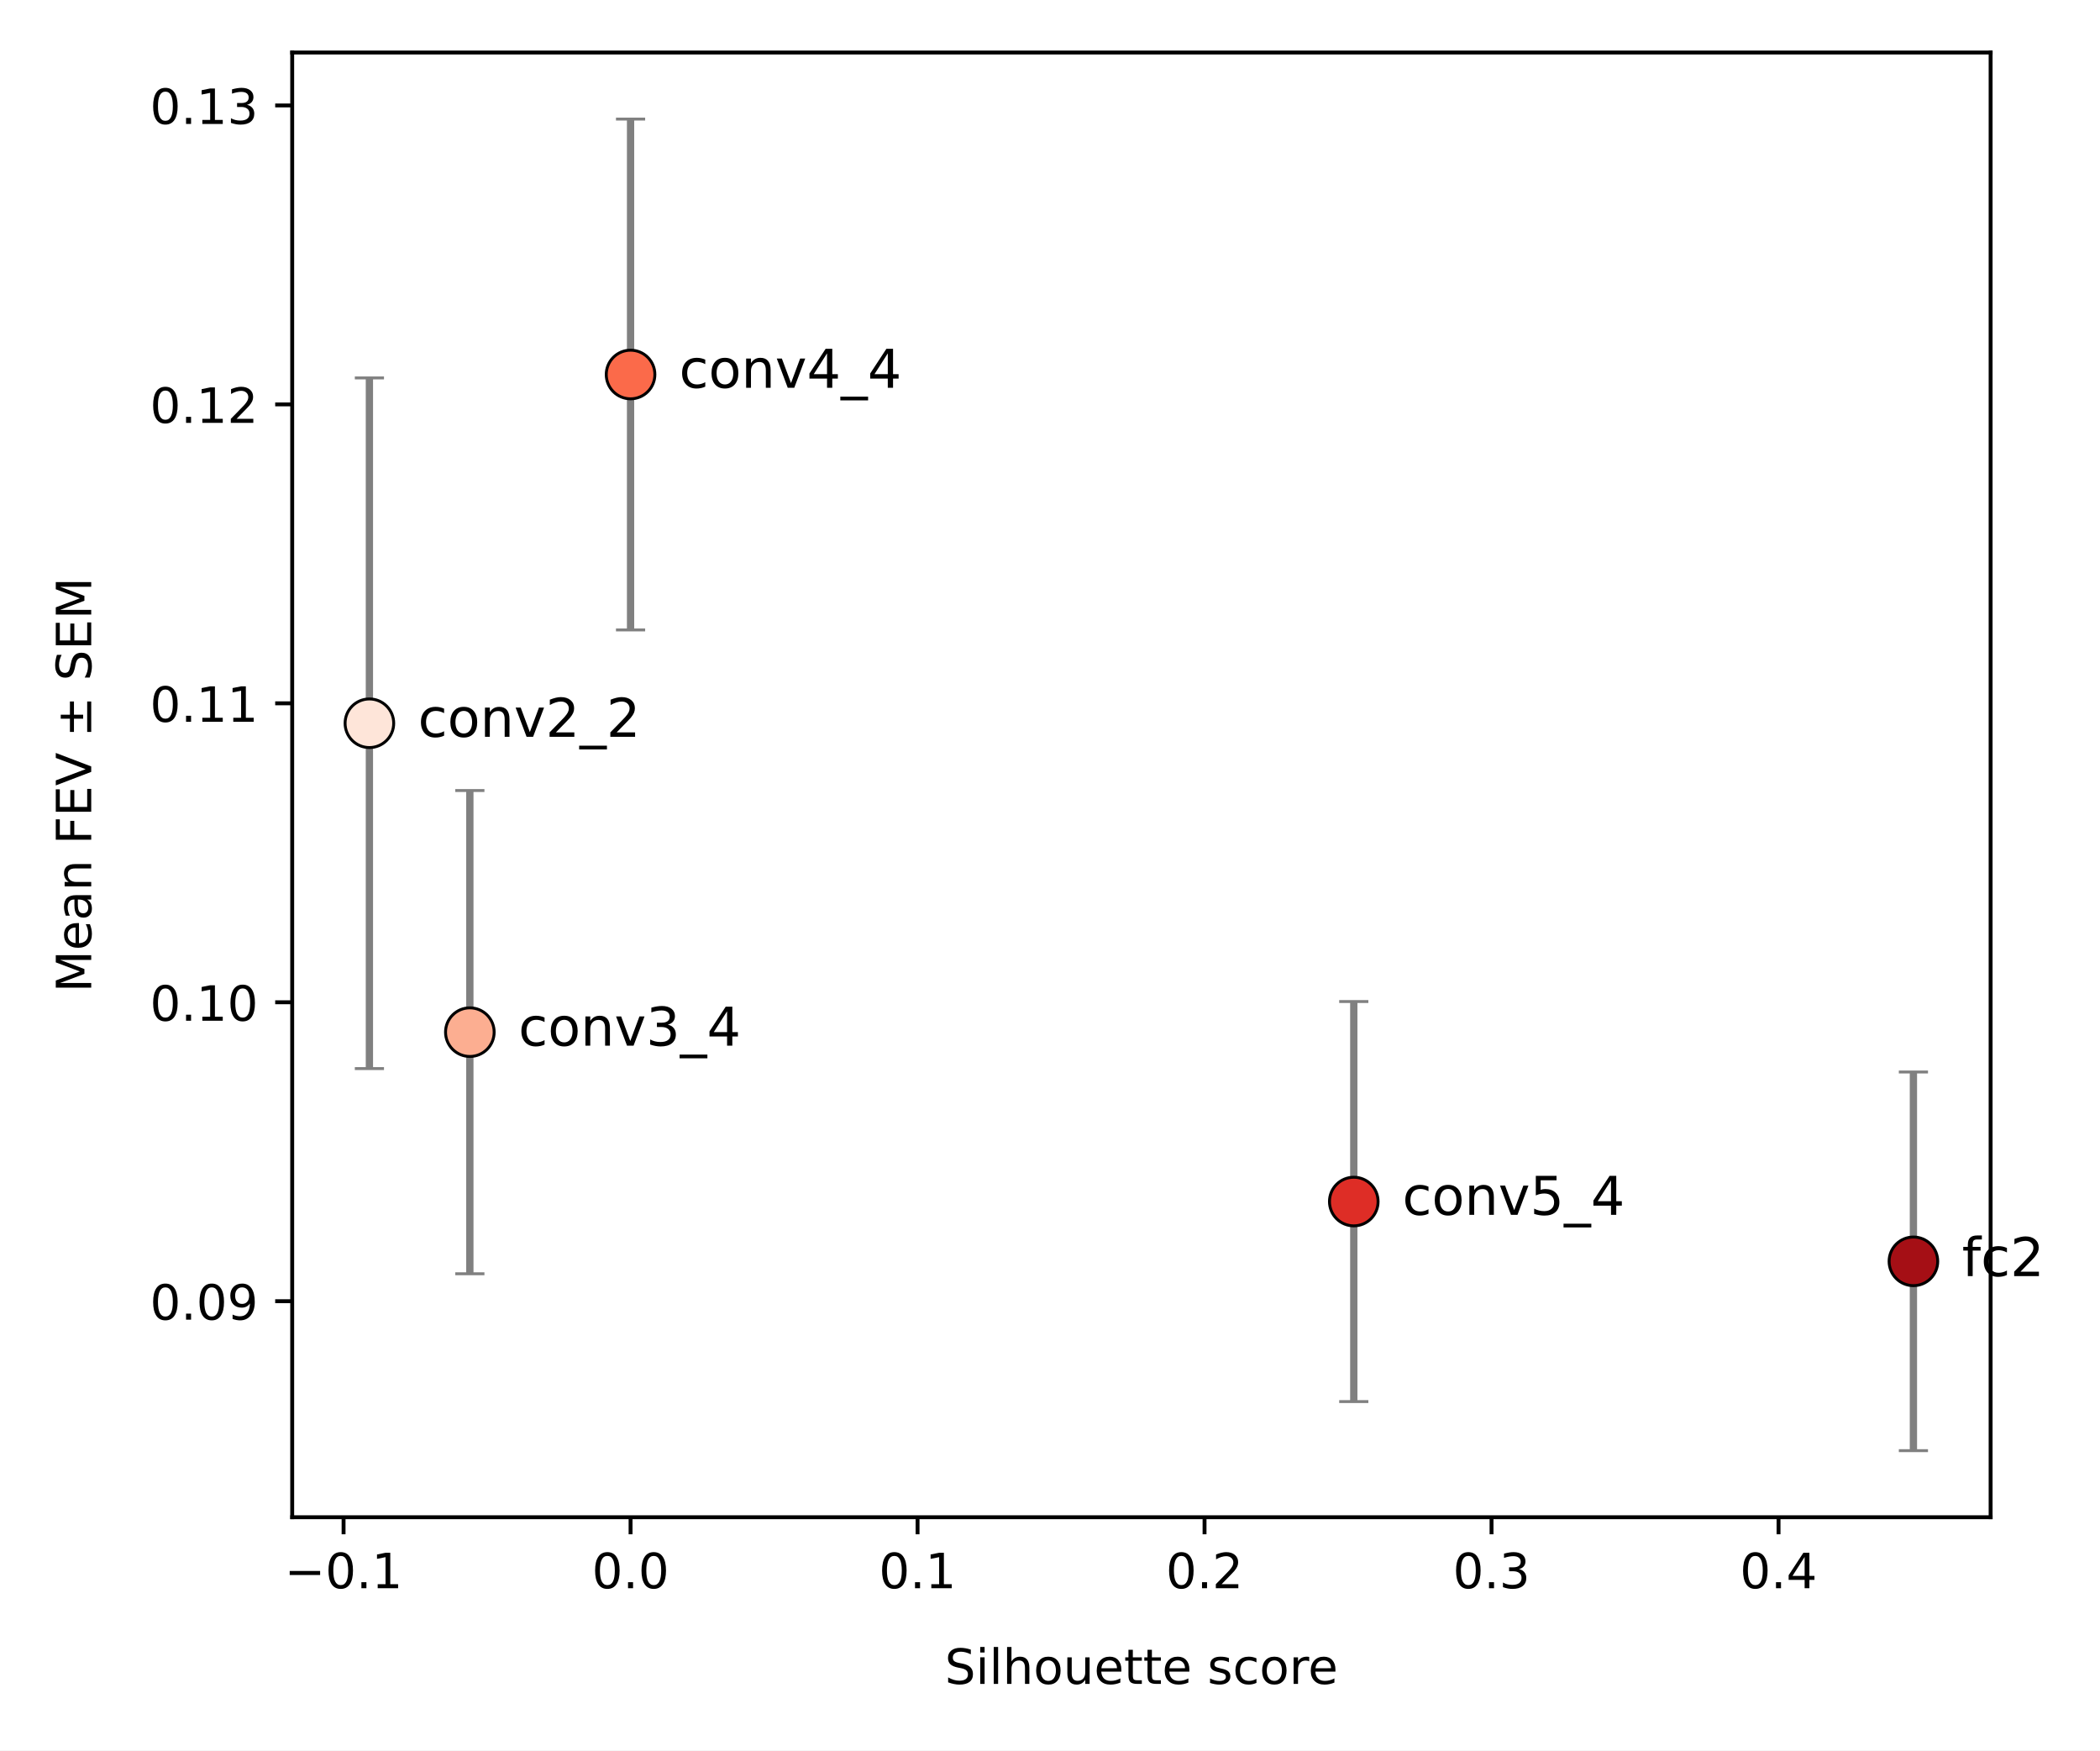
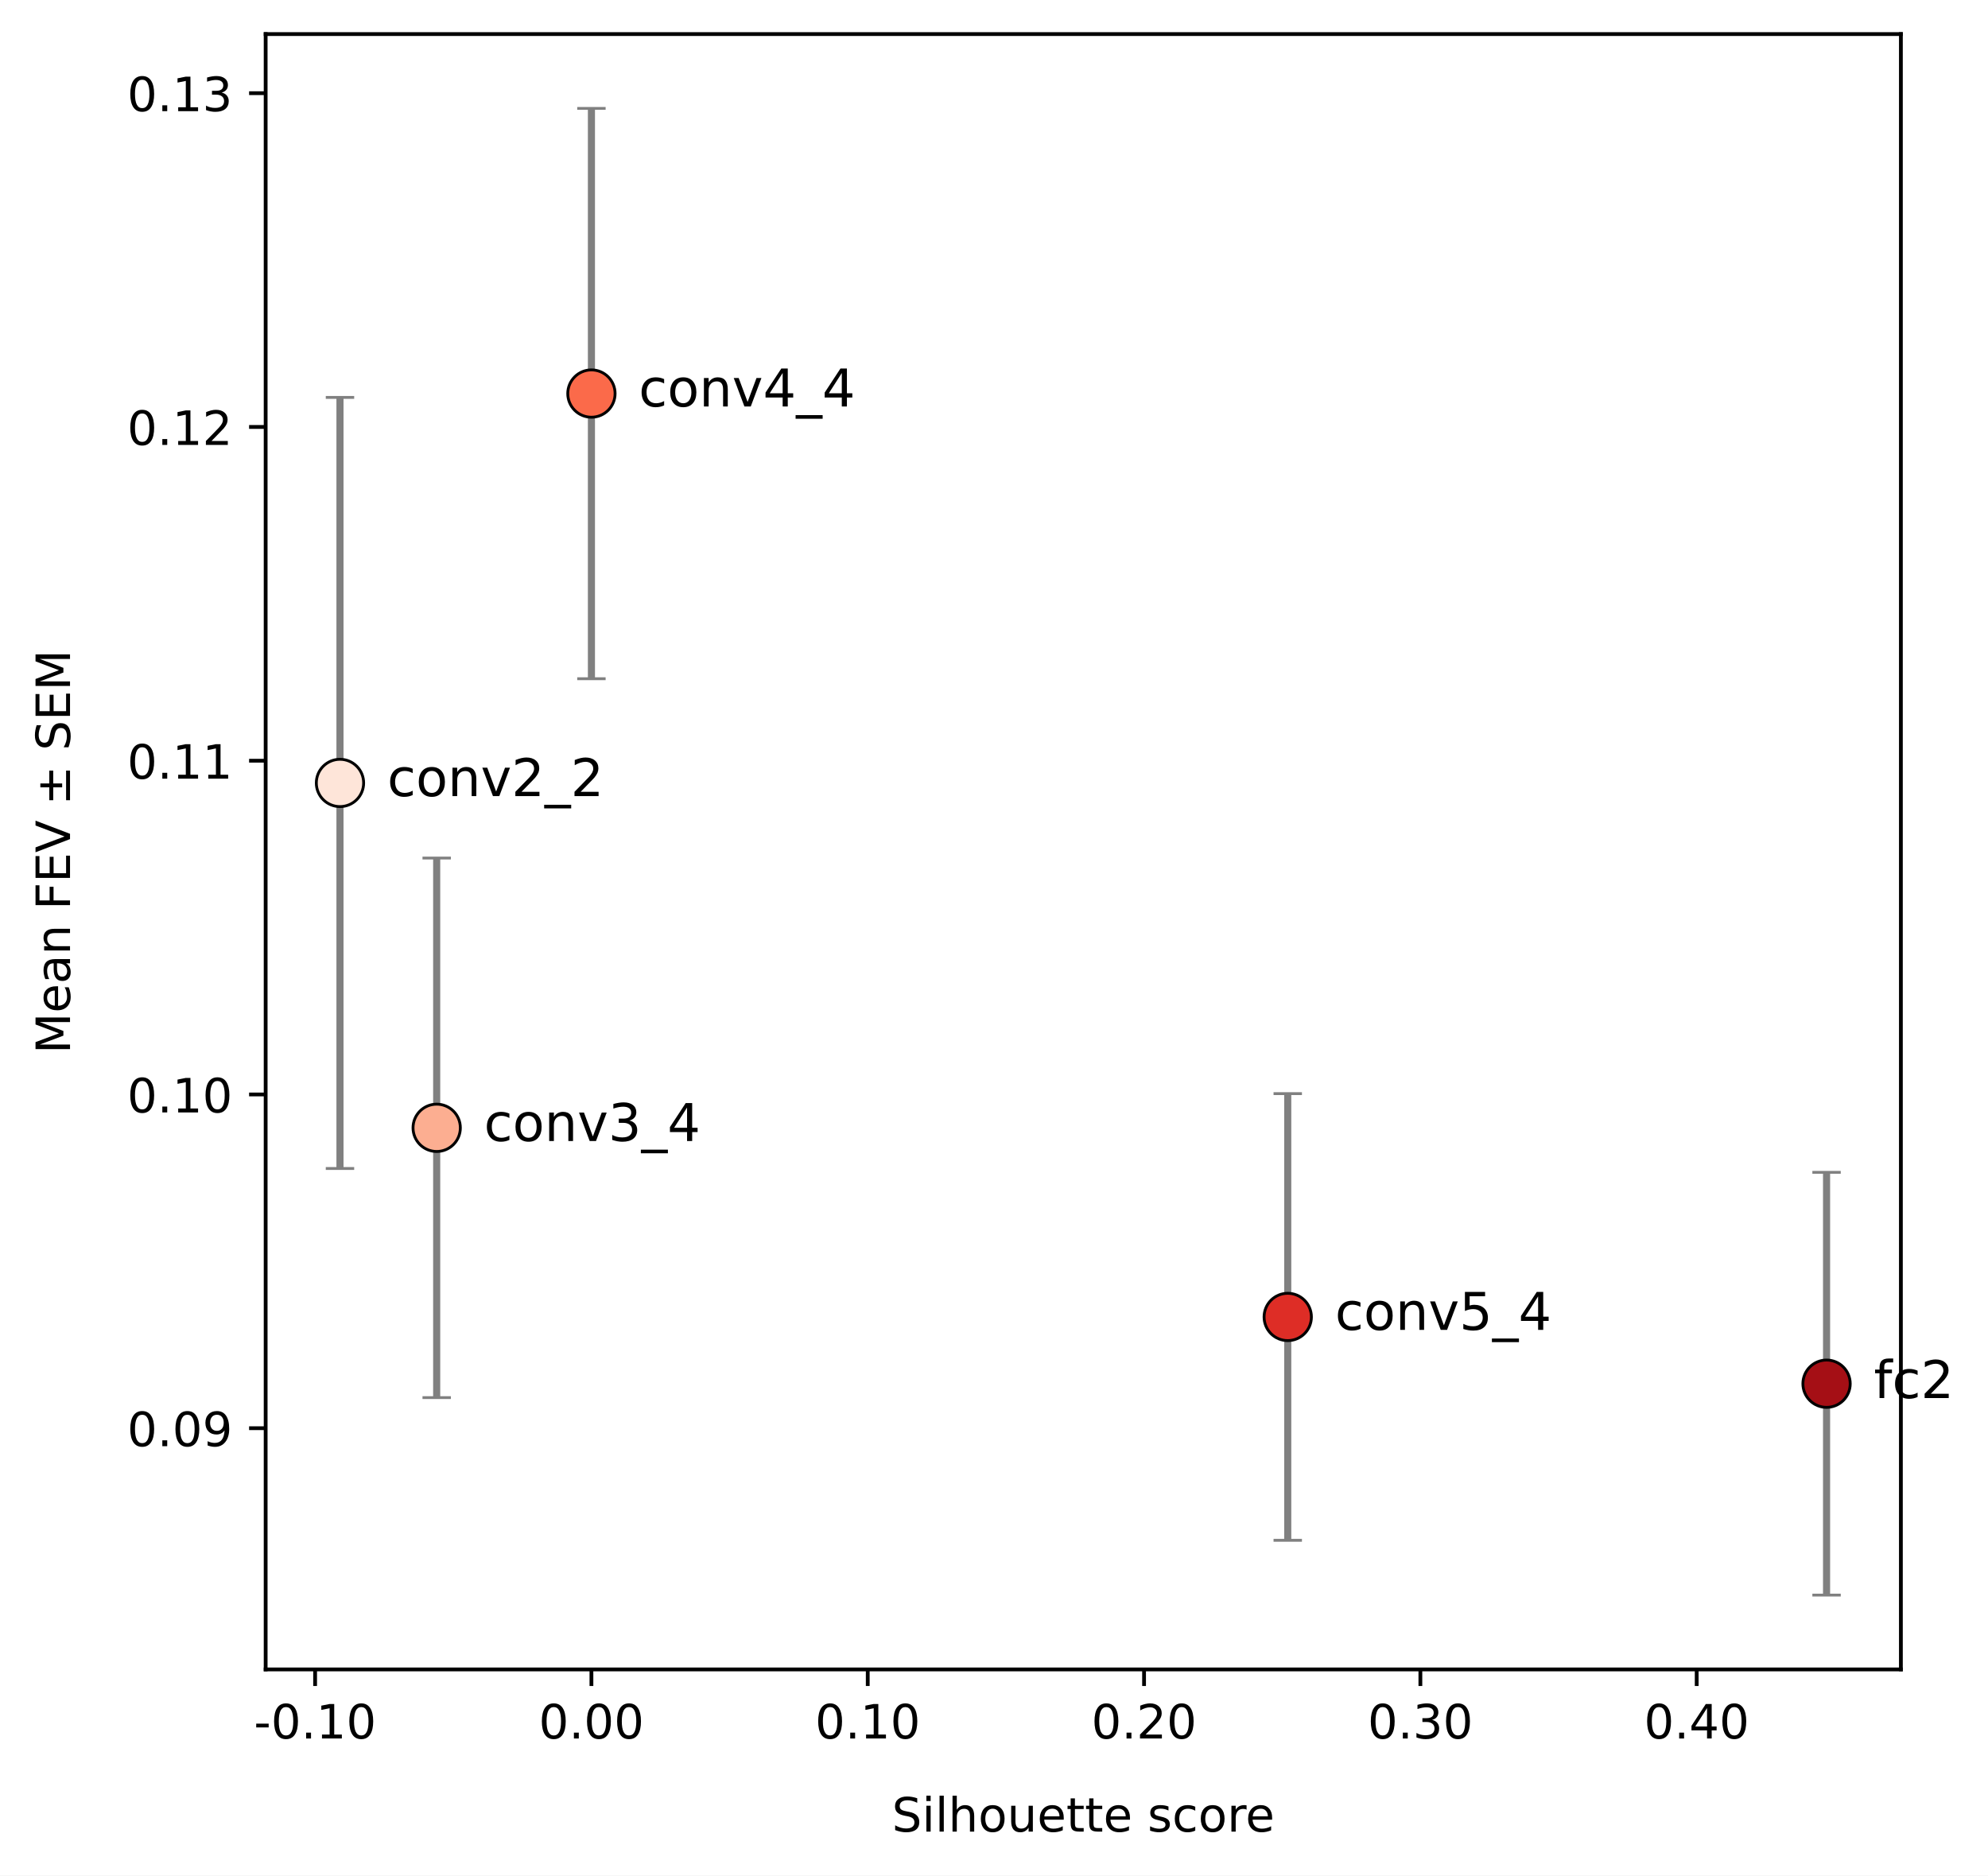
- <svg xmlns="http://www.w3.org/2000/svg" xmlns:xlink="http://www.w3.org/1999/xlink" width="432pt" height="360pt" viewBox="0 0 432 360" version="1.1">
+ <svg xmlns="http://www.w3.org/2000/svg" xmlns:xlink="http://www.w3.org/1999/xlink" width="420.154pt" height="396.356pt" viewBox="0 0 420.154 396.356" version="1.1">
  <defs>
    <style type="text/css">*{stroke-linejoin: round; stroke-linecap: butt}</style>
  </defs>
  <g id="figure_1">
    <g id="patch_1">
-       <path d="M 0 360  L 432 360  L 432 0  L 0 0  z " style="fill: #ffffff" />
+       <path d="M 0 396.356  L 420.154 396.356  L 420.154 -0  L 0 -0  z " style="fill: #ffffff" />
    </g>
    <g id="axes_1">
      <g id="patch_2">
-         <path d="M 60.11 312.04  L 409.498 312.04  L 409.498 10.8  L 60.11 10.8  z " style="fill: #ffffff" />
+         <path d="M 56.144 352.8  L 401.744 352.8  L 401.744 7.2  L 56.144 7.2  z " style="fill: #ffffff" />
      </g>
      <g id="matplotlib.axis_1">
        <g id="xtick_1">
          <g id="line2d_1">
            <defs>
-               <path id="m16c5330a44" d="M 0 0  L 0 3.5  " style="stroke: #000000; stroke-width: 0.8" />
+               <path id="m47d1fcebde" d="M 0 0  L 0 3.5  " style="stroke: #000000; stroke-width: 0.8" />
            </defs>
            <g>
-               <use xlink:href="#m16c5330a44" x="70.678" y="312.04" style="stroke: #000000; stroke-width: 0.8" />
+               <use xlink:href="#m47d1fcebde" x="66.597" y="352.8" style="stroke: #000000; stroke-width: 0.8" />
            </g>
          </g>
          <g id="text_1">
-             <g transform="translate(58.53643 326.6384) scale(0.1 -0.1)">
+             <g transform="translate(53.66029 367.3984) scale(0.1 -0.1)">
              <defs>
-                 <path id="DejaVuSans-2212" d="M 678 2272  L 4684 2272  L 4684 1741  L 678 1741  L 678 2272  z " transform="scale(0.015625)" />
+                 <path id="DejaVuSans-2d" d="M 313 2009  L 1997 2009  L 1997 1497  L 313 1497  L 313 2009  z " transform="scale(0.015625)" />
                <path id="DejaVuSans-30" d="M 2034 4250  Q 1547 4250 1301 3770  Q 1056 3291 1056 2328  Q 1056 1369 1301 889  Q 1547 409 2034 409  Q 2525 409 2770 889  Q 3016 1369 3016 2328  Q 3016 3291 2770 3770  Q 2525 4250 2034 4250  z M 2034 4750  Q 2819 4750 3233 4129  Q 3647 3509 3647 2328  Q 3647 1150 3233 529  Q 2819 -91 2034 -91  Q 1250 -91 836 529  Q 422 1150 422 2328  Q 422 3509 836 4129  Q 1250 4750 2034 4750  z " transform="scale(0.015625)" />
                <path id="DejaVuSans-2e" d="M 684 794  L 1344 794  L 1344 0  L 684 0  L 684 794  z " transform="scale(0.015625)" />
                <path id="DejaVuSans-31" d="M 794 531  L 1825 531  L 1825 4091  L 703 3866  L 703 4441  L 1819 4666  L 2450 4666  L 2450 531  L 3481 531  L 3481 0  L 794 0  L 794 531  z " transform="scale(0.015625)" />
              </defs>
-               <use xlink:href="#DejaVuSans-2212" />
-               <use xlink:href="#DejaVuSans-30" x="83.789" />
-               <use xlink:href="#DejaVuSans-2e" x="147.412" />
-               <use xlink:href="#DejaVuSans-31" x="179.199" />
+               <use xlink:href="#DejaVuSans-2d" />
+               <use xlink:href="#DejaVuSans-30" x="36.084" />
+               <use xlink:href="#DejaVuSans-2e" x="99.707" />
+               <use xlink:href="#DejaVuSans-31" x="131.494" />
+               <use xlink:href="#DejaVuSans-30" x="195.117" />
            </g>
          </g>
        </g>
        <g id="xtick_2">
          <g id="line2d_2">
            <g>
-               <use xlink:href="#m16c5330a44" x="129.716" y="312.04" style="stroke: #000000; stroke-width: 0.8" />
+               <use xlink:href="#m47d1fcebde" x="124.995" y="352.8" style="stroke: #000000; stroke-width: 0.8" />
            </g>
          </g>
          <g id="text_2">
-             <g transform="translate(121.7645 326.6384) scale(0.1 -0.1)">
+             <g transform="translate(113.8623 367.3984) scale(0.1 -0.1)">
              <use xlink:href="#DejaVuSans-30" />
              <use xlink:href="#DejaVuSans-2e" x="63.623" />
              <use xlink:href="#DejaVuSans-30" x="95.41" />
+               <use xlink:href="#DejaVuSans-30" x="159.033" />
            </g>
          </g>
        </g>
        <g id="xtick_3">
          <g id="line2d_3">
            <g>
-               <use xlink:href="#m16c5330a44" x="188.754" y="312.04" style="stroke: #000000; stroke-width: 0.8" />
+               <use xlink:href="#m47d1fcebde" x="183.393" y="352.8" style="stroke: #000000; stroke-width: 0.8" />
            </g>
          </g>
          <g id="text_3">
-             <g transform="translate(180.8027 326.6384) scale(0.1 -0.1)">
+             <g transform="translate(172.2604 367.3984) scale(0.1 -0.1)">
              <use xlink:href="#DejaVuSans-30" />
              <use xlink:href="#DejaVuSans-2e" x="63.623" />
              <use xlink:href="#DejaVuSans-31" x="95.41" />
+               <use xlink:href="#DejaVuSans-30" x="159.033" />
            </g>
          </g>
        </g>
        <g id="xtick_4">
          <g id="line2d_4">
            <g>
-               <use xlink:href="#m16c5330a44" x="247.792" y="312.04" style="stroke: #000000; stroke-width: 0.8" />
+               <use xlink:href="#m47d1fcebde" x="241.791" y="352.8" style="stroke: #000000; stroke-width: 0.8" />
            </g>
          </g>
          <g id="text_4">
-             <g transform="translate(239.8409 326.6384) scale(0.1 -0.1)">
+             <g transform="translate(230.6585 367.3984) scale(0.1 -0.1)">
              <defs>
                <path id="DejaVuSans-32" d="M 1228 531  L 3431 531  L 3431 0  L 469 0  L 469 531  Q 828 903 1448 1529  Q 2069 2156 2228 2338  Q 2531 2678 2651 2914  Q 2772 3150 2772 3378  Q 2772 3750 2511 3984  Q 2250 4219 1831 4219  Q 1534 4219 1204 4116  Q 875 4013 500 3803  L 500 4441  Q 881 4594 1212 4672  Q 1544 4750 1819 4750  Q 2544 4750 2975 4387  Q 3406 4025 3406 3419  Q 3406 3131 3298 2873  Q 3191 2616 2906 2266  Q 2828 2175 2409 1742  Q 1991 1309 1228 531  z " transform="scale(0.015625)" />
              </defs>
              <use xlink:href="#DejaVuSans-30" />
              <use xlink:href="#DejaVuSans-2e" x="63.623" />
              <use xlink:href="#DejaVuSans-32" x="95.41" />
+               <use xlink:href="#DejaVuSans-30" x="159.033" />
            </g>
          </g>
        </g>
        <g id="xtick_5">
          <g id="line2d_5">
            <g>
-               <use xlink:href="#m16c5330a44" x="306.831" y="312.04" style="stroke: #000000; stroke-width: 0.8" />
+               <use xlink:href="#m47d1fcebde" x="300.189" y="352.8" style="stroke: #000000; stroke-width: 0.8" />
            </g>
          </g>
          <g id="text_5">
-             <g transform="translate(298.8792 326.6384) scale(0.1 -0.1)">
+             <g transform="translate(289.0566 367.3984) scale(0.1 -0.1)">
              <defs>
                <path id="DejaVuSans-33" d="M 2597 2516  Q 3050 2419 3304 2112  Q 3559 1806 3559 1356  Q 3559 666 3084 287  Q 2609 -91 1734 -91  Q 1441 -91 1130 -33  Q 819 25 488 141  L 488 750  Q 750 597 1062 519  Q 1375 441 1716 441  Q 2309 441 2620 675  Q 2931 909 2931 1356  Q 2931 1769 2642 2001  Q 2353 2234 1838 2234  L 1294 2234  L 1294 2753  L 1863 2753  Q 2328 2753 2575 2939  Q 2822 3125 2822 3475  Q 2822 3834 2567 4026  Q 2313 4219 1838 4219  Q 1578 4219 1281 4162  Q 984 4106 628 3988  L 628 4550  Q 988 4650 1302 4700  Q 1616 4750 1894 4750  Q 2613 4750 3031 4423  Q 3450 4097 3450 3541  Q 3450 3153 3228 2886  Q 3006 2619 2597 2516  z " transform="scale(0.015625)" />
              </defs>
              <use xlink:href="#DejaVuSans-30" />
              <use xlink:href="#DejaVuSans-2e" x="63.623" />
              <use xlink:href="#DejaVuSans-33" x="95.41" />
+               <use xlink:href="#DejaVuSans-30" x="159.033" />
            </g>
          </g>
        </g>
        <g id="xtick_6">
          <g id="line2d_6">
            <g>
-               <use xlink:href="#m16c5330a44" x="365.869" y="312.04" style="stroke: #000000; stroke-width: 0.8" />
+               <use xlink:href="#m47d1fcebde" x="358.588" y="352.8" style="stroke: #000000; stroke-width: 0.8" />
            </g>
          </g>
          <g id="text_6">
-             <g transform="translate(357.9174 326.6384) scale(0.1 -0.1)">
+             <g transform="translate(347.4547 367.3984) scale(0.1 -0.1)">
              <defs>
                <path id="DejaVuSans-34" d="M 2419 4116  L 825 1625  L 2419 1625  L 2419 4116  z M 2253 4666  L 3047 4666  L 3047 1625  L 3713 1625  L 3713 1100  L 3047 1100  L 3047 0  L 2419 0  L 2419 1100  L 313 1100  L 313 1709  L 2253 4666  z " transform="scale(0.015625)" />
              </defs>
              <use xlink:href="#DejaVuSans-30" />
              <use xlink:href="#DejaVuSans-2e" x="63.623" />
              <use xlink:href="#DejaVuSans-34" x="95.41" />
+               <use xlink:href="#DejaVuSans-30" x="159.033" />
            </g>
          </g>
        </g>
        <g id="text_7">
-           <g transform="translate(194.3596 346.3166) scale(0.1 -0.1)">
+           <g transform="translate(188.4992 387.0766) scale(0.1 -0.1)">
            <defs>
              <path id="DejaVuSans-53" d="M 3425 4513  L 3425 3897  Q 3066 4069 2747 4153  Q 2428 4238 2131 4238  Q 1616 4238 1336 4038  Q 1056 3838 1056 3469  Q 1056 3159 1242 3001  Q 1428 2844 1947 2747  L 2328 2669  Q 3034 2534 3370 2195  Q 3706 1856 3706 1288  Q 3706 609 3251 259  Q 2797 -91 1919 -91  Q 1588 -91 1214 -16  Q 841 59 441 206  L 441 856  Q 825 641 1194 531  Q 1563 422 1919 422  Q 2459 422 2753 634  Q 3047 847 3047 1241  Q 3047 1584 2836 1778  Q 2625 1972 2144 2069  L 1759 2144  Q 1053 2284 737 2584  Q 422 2884 422 3419  Q 422 4038 858 4394  Q 1294 4750 2059 4750  Q 2388 4750 2728 4690  Q 3069 4631 3425 4513  z " transform="scale(0.015625)" />
              <path id="DejaVuSans-69" d="M 603 3500  L 1178 3500  L 1178 0  L 603 0  L 603 3500  z M 603 4863  L 1178 4863  L 1178 4134  L 603 4134  L 603 4863  z " transform="scale(0.015625)" />
              <path id="DejaVuSans-6c" d="M 603 4863  L 1178 4863  L 1178 0  L 603 0  L 603 4863  z " transform="scale(0.015625)" />
              <path id="DejaVuSans-68" d="M 3513 2113  L 3513 0  L 2938 0  L 2938 2094  Q 2938 2591 2744 2837  Q 2550 3084 2163 3084  Q 1697 3084 1428 2787  Q 1159 2491 1159 1978  L 1159 0  L 581 0  L 581 4863  L 1159 4863  L 1159 2956  Q 1366 3272 1645 3428  Q 1925 3584 2291 3584  Q 2894 3584 3203 3211  Q 3513 2838 3513 2113  z " transform="scale(0.015625)" />
              <path id="DejaVuSans-6f" d="M 1959 3097  Q 1497 3097 1228 2736  Q 959 2375 959 1747  Q 959 1119 1226 758  Q 1494 397 1959 397  Q 2419 397 2687 759  Q 2956 1122 2956 1747  Q 2956 2369 2687 2733  Q 2419 3097 1959 3097  z M 1959 3584  Q 2709 3584 3137 3096  Q 3566 2609 3566 1747  Q 3566 888 3137 398  Q 2709 -91 1959 -91  Q 1206 -91 779 398  Q 353 888 353 1747  Q 353 2609 779 3096  Q 1206 3584 1959 3584  z " transform="scale(0.015625)" />
              <path id="DejaVuSans-75" d="M 544 1381  L 544 3500  L 1119 3500  L 1119 1403  Q 1119 906 1312 657  Q 1506 409 1894 409  Q 2359 409 2629 706  Q 2900 1003 2900 1516  L 2900 3500  L 3475 3500  L 3475 0  L 2900 0  L 2900 538  Q 2691 219 2414 64  Q 2138 -91 1772 -91  Q 1169 -91 856 284  Q 544 659 544 1381  z M 1991 3584  L 1991 3584  z " transform="scale(0.015625)" />
              <path id="DejaVuSans-65" d="M 3597 1894  L 3597 1613  L 953 1613  Q 991 1019 1311 708  Q 1631 397 2203 397  Q 2534 397 2845 478  Q 3156 559 3463 722  L 3463 178  Q 3153 47 2828 -22  Q 2503 -91 2169 -91  Q 1331 -91 842 396  Q 353 884 353 1716  Q 353 2575 817 3079  Q 1281 3584 2069 3584  Q 2775 3584 3186 3129  Q 3597 2675 3597 1894  z M 3022 2063  Q 3016 2534 2758 2815  Q 2500 3097 2075 3097  Q 1594 3097 1305 2825  Q 1016 2553 972 2059  L 3022 2063  z " transform="scale(0.015625)" />
              <path id="DejaVuSans-74" d="M 1172 4494  L 1172 3500  L 2356 3500  L 2356 3053  L 1172 3053  L 1172 1153  Q 1172 725 1289 603  Q 1406 481 1766 481  L 2356 481  L 2356 0  L 1766 0  Q 1100 0 847 248  Q 594 497 594 1153  L 594 3053  L 172 3053  L 172 3500  L 594 3500  L 594 4494  L 1172 4494  z " transform="scale(0.015625)" />
              <path id="DejaVuSans-20" transform="scale(0.015625)" />
              <path id="DejaVuSans-73" d="M 2834 3397  L 2834 2853  Q 2591 2978 2328 3040  Q 2066 3103 1784 3103  Q 1356 3103 1142 2972  Q 928 2841 928 2578  Q 928 2378 1081 2264  Q 1234 2150 1697 2047  L 1894 2003  Q 2506 1872 2764 1633  Q 3022 1394 3022 966  Q 3022 478 2636 193  Q 2250 -91 1575 -91  Q 1294 -91 989 -36  Q 684 19 347 128  L 347 722  Q 666 556 975 473  Q 1284 391 1588 391  Q 1994 391 2212 530  Q 2431 669 2431 922  Q 2431 1156 2273 1281  Q 2116 1406 1581 1522  L 1381 1569  Q 847 1681 609 1914  Q 372 2147 372 2553  Q 372 3047 722 3315  Q 1072 3584 1716 3584  Q 2034 3584 2315 3537  Q 2597 3491 2834 3397  z " transform="scale(0.015625)" />
              <path id="DejaVuSans-63" d="M 3122 3366  L 3122 2828  Q 2878 2963 2633 3030  Q 2388 3097 2138 3097  Q 1578 3097 1268 2742  Q 959 2388 959 1747  Q 959 1106 1268 751  Q 1578 397 2138 397  Q 2388 397 2633 464  Q 2878 531 3122 666  L 3122 134  Q 2881 22 2623 -34  Q 2366 -91 2075 -91  Q 1284 -91 818 406  Q 353 903 353 1747  Q 353 2603 823 3093  Q 1294 3584 2113 3584  Q 2378 3584 2631 3529  Q 2884 3475 3122 3366  z " transform="scale(0.015625)" />
              <path id="DejaVuSans-72" d="M 2631 2963  Q 2534 3019 2420 3045  Q 2306 3072 2169 3072  Q 1681 3072 1420 2755  Q 1159 2438 1159 1844  L 1159 0  L 581 0  L 581 3500  L 1159 3500  L 1159 2956  Q 1341 3275 1631 3429  Q 1922 3584 2338 3584  Q 2397 3584 2469 3576  Q 2541 3569 2628 3553  L 2631 2963  z " transform="scale(0.015625)" />
            </defs>
            <use xlink:href="#DejaVuSans-53" />
            <use xlink:href="#DejaVuSans-69" x="63.477" />
            <use xlink:href="#DejaVuSans-6c" x="91.26" />
            <use xlink:href="#DejaVuSans-68" x="119.043" />
            <use xlink:href="#DejaVuSans-6f" x="182.422" />
            <use xlink:href="#DejaVuSans-75" x="243.604" />
            <use xlink:href="#DejaVuSans-65" x="306.982" />
            <use xlink:href="#DejaVuSans-74" x="368.506" />
            <use xlink:href="#DejaVuSans-74" x="407.715" />
            <use xlink:href="#DejaVuSans-65" x="446.924" />
            <use xlink:href="#DejaVuSans-20" x="508.447" />
            <use xlink:href="#DejaVuSans-73" x="540.234" />
            <use xlink:href="#DejaVuSans-63" x="592.334" />
            <use xlink:href="#DejaVuSans-6f" x="647.314" />
            <use xlink:href="#DejaVuSans-72" x="708.496" />
            <use xlink:href="#DejaVuSans-65" x="747.359" />
          </g>
        </g>
      </g>
      <g id="matplotlib.axis_2">
        <g id="ytick_1">
          <g id="line2d_7">
            <defs>
-               <path id="m3b0e72dc55" d="M 0 0  L -3.5 0  " style="stroke: #000000; stroke-width: 0.8" />
+               <path id="mc00ffd8c8d" d="M 0 0  L -3.5 0  " style="stroke: #000000; stroke-width: 0.8" />
            </defs>
            <g>
-               <use xlink:href="#m3b0e72dc55" x="60.11" y="267.607" style="stroke: #000000; stroke-width: 0.8" />
+               <use xlink:href="#mc00ffd8c8d" x="56.144" y="301.824" style="stroke: #000000; stroke-width: 0.8" />
            </g>
          </g>
          <g id="text_8">
-             <g transform="translate(30.84437 271.4067) scale(0.1 -0.1)">
+             <g transform="translate(26.87813 305.6237) scale(0.1 -0.1)">
              <defs>
                <path id="DejaVuSans-39" d="M 703 97  L 703 672  Q 941 559 1184 500  Q 1428 441 1663 441  Q 2288 441 2617 861  Q 2947 1281 2994 2138  Q 2813 1869 2534 1725  Q 2256 1581 1919 1581  Q 1219 1581 811 2004  Q 403 2428 403 3163  Q 403 3881 828 4315  Q 1253 4750 1959 4750  Q 2769 4750 3195 4129  Q 3622 3509 3622 2328  Q 3622 1225 3098 567  Q 2575 -91 1691 -91  Q 1453 -91 1209 -44  Q 966 3 703 97  z M 1959 2075  Q 2384 2075 2632 2365  Q 2881 2656 2881 3163  Q 2881 3666 2632 3958  Q 2384 4250 1959 4250  Q 1534 4250 1286 3958  Q 1038 3666 1038 3163  Q 1038 2656 1286 2365  Q 1534 2075 1959 2075  z " transform="scale(0.015625)" />
              </defs>
              <use xlink:href="#DejaVuSans-30" />
              <use xlink:href="#DejaVuSans-2e" x="63.623" />
              <use xlink:href="#DejaVuSans-30" x="95.41" />
              <use xlink:href="#DejaVuSans-39" x="159.033" />
            </g>
          </g>
        </g>
        <g id="ytick_2">
          <g id="line2d_8">
            <g>
-               <use xlink:href="#m3b0e72dc55" x="60.11" y="206.128" style="stroke: #000000; stroke-width: 0.8" />
+               <use xlink:href="#mc00ffd8c8d" x="56.144" y="231.292" style="stroke: #000000; stroke-width: 0.8" />
            </g>
          </g>
          <g id="text_9">
-             <g transform="translate(30.84437 209.9272) scale(0.1 -0.1)">
+             <g transform="translate(26.87813 235.0908) scale(0.1 -0.1)">
              <use xlink:href="#DejaVuSans-30" />
              <use xlink:href="#DejaVuSans-2e" x="63.623" />
              <use xlink:href="#DejaVuSans-31" x="95.41" />
              <use xlink:href="#DejaVuSans-30" x="159.033" />
            </g>
          </g>
        </g>
        <g id="ytick_3">
          <g id="line2d_9">
            <g>
-               <use xlink:href="#m3b0e72dc55" x="60.11" y="144.648" style="stroke: #000000; stroke-width: 0.8" />
+               <use xlink:href="#mc00ffd8c8d" x="56.144" y="160.759" style="stroke: #000000; stroke-width: 0.8" />
            </g>
          </g>
          <g id="text_10">
-             <g transform="translate(30.84437 148.4476) scale(0.1 -0.1)">
+             <g transform="translate(26.87813 164.5579) scale(0.1 -0.1)">
              <use xlink:href="#DejaVuSans-30" />
              <use xlink:href="#DejaVuSans-2e" x="63.623" />
              <use xlink:href="#DejaVuSans-31" x="95.41" />
              <use xlink:href="#DejaVuSans-31" x="159.033" />
            </g>
          </g>
        </g>
        <g id="ytick_4">
          <g id="line2d_10">
            <g>
-               <use xlink:href="#m3b0e72dc55" x="60.11" y="83.169" style="stroke: #000000; stroke-width: 0.8" />
+               <use xlink:href="#mc00ffd8c8d" x="56.144" y="90.226" style="stroke: #000000; stroke-width: 0.8" />
            </g>
          </g>
          <g id="text_11">
-             <g transform="translate(30.84437 86.96806) scale(0.1 -0.1)">
+             <g transform="translate(26.87813 94.02495) scale(0.1 -0.1)">
              <use xlink:href="#DejaVuSans-30" />
              <use xlink:href="#DejaVuSans-2e" x="63.623" />
              <use xlink:href="#DejaVuSans-31" x="95.41" />
              <use xlink:href="#DejaVuSans-32" x="159.033" />
            </g>
          </g>
        </g>
        <g id="ytick_5">
          <g id="line2d_11">
            <g>
-               <use xlink:href="#m3b0e72dc55" x="60.11" y="21.689" style="stroke: #000000; stroke-width: 0.8" />
+               <use xlink:href="#mc00ffd8c8d" x="56.144" y="19.693" style="stroke: #000000; stroke-width: 0.8" />
            </g>
          </g>
          <g id="text_12">
-             <g transform="translate(30.84437 25.4885) scale(0.1 -0.1)">
+             <g transform="translate(26.87813 23.49204) scale(0.1 -0.1)">
              <use xlink:href="#DejaVuSans-30" />
              <use xlink:href="#DejaVuSans-2e" x="63.623" />
              <use xlink:href="#DejaVuSans-31" x="95.41" />
              <use xlink:href="#DejaVuSans-33" x="159.033" />
            </g>
          </g>
        </g>
        <g id="text_13">
-           <g transform="translate(18.76469 204.1036) rotate(-90) scale(0.1 -0.1)">
+           <g transform="translate(14.79844 222.6836) rotate(-90) scale(0.1 -0.1)">
            <defs>
              <path id="DejaVuSans-4d" d="M 628 4666  L 1569 4666  L 2759 1491  L 3956 4666  L 4897 4666  L 4897 0  L 4281 0  L 4281 4097  L 3078 897  L 2444 897  L 1241 4097  L 1241 0  L 628 0  L 628 4666  z " transform="scale(0.015625)" />
              <path id="DejaVuSans-61" d="M 2194 1759  Q 1497 1759 1228 1600  Q 959 1441 959 1056  Q 959 750 1161 570  Q 1363 391 1709 391  Q 2188 391 2477 730  Q 2766 1069 2766 1631  L 2766 1759  L 2194 1759  z M 3341 1997  L 3341 0  L 2766 0  L 2766 531  Q 2569 213 2275 61  Q 1981 -91 1556 -91  Q 1019 -91 701 211  Q 384 513 384 1019  Q 384 1609 779 1909  Q 1175 2209 1959 2209  L 2766 2209  L 2766 2266  Q 2766 2663 2505 2880  Q 2244 3097 1772 3097  Q 1472 3097 1187 3025  Q 903 2953 641 2809  L 641 3341  Q 956 3463 1253 3523  Q 1550 3584 1831 3584  Q 2591 3584 2966 3190  Q 3341 2797 3341 1997  z " transform="scale(0.015625)" />
              <path id="DejaVuSans-6e" d="M 3513 2113  L 3513 0  L 2938 0  L 2938 2094  Q 2938 2591 2744 2837  Q 2550 3084 2163 3084  Q 1697 3084 1428 2787  Q 1159 2491 1159 1978  L 1159 0  L 581 0  L 581 3500  L 1159 3500  L 1159 2956  Q 1366 3272 1645 3428  Q 1925 3584 2291 3584  Q 2894 3584 3203 3211  Q 3513 2838 3513 2113  z " transform="scale(0.015625)" />
              <path id="DejaVuSans-46" d="M 628 4666  L 3309 4666  L 3309 4134  L 1259 4134  L 1259 2759  L 3109 2759  L 3109 2228  L 1259 2228  L 1259 0  L 628 0  L 628 4666  z " transform="scale(0.015625)" />
              <path id="DejaVuSans-45" d="M 628 4666  L 3578 4666  L 3578 4134  L 1259 4134  L 1259 2753  L 3481 2753  L 3481 2222  L 1259 2222  L 1259 531  L 3634 531  L 3634 0  L 628 0  L 628 4666  z " transform="scale(0.015625)" />
              <path id="DejaVuSans-56" d="M 1831 0  L 50 4666  L 709 4666  L 2188 738  L 3669 4666  L 4325 4666  L 2547 0  L 1831 0  z " transform="scale(0.015625)" />
              <path id="DejaVuSans-b1" d="M 2944 4013  L 2944 2803  L 4684 2803  L 4684 2272  L 2944 2272  L 2944 1063  L 2419 1063  L 2419 2272  L 678 2272  L 678 2803  L 2419 2803  L 2419 4013  L 2944 4013  z M 678 531  L 4684 531  L 4684 0  L 678 0  L 678 531  z " transform="scale(0.015625)" />
            </defs>
            <use xlink:href="#DejaVuSans-4d" />
            <use xlink:href="#DejaVuSans-65" x="86.279" />
            <use xlink:href="#DejaVuSans-61" x="147.803" />
            <use xlink:href="#DejaVuSans-6e" x="209.082" />
            <use xlink:href="#DejaVuSans-20" x="272.461" />
            <use xlink:href="#DejaVuSans-46" x="304.248" />
            <use xlink:href="#DejaVuSans-45" x="361.768" />
            <use xlink:href="#DejaVuSans-56" x="424.951" />
            <use xlink:href="#DejaVuSans-20" x="493.359" />
            <use xlink:href="#DejaVuSans-b1" x="525.146" />
            <use xlink:href="#DejaVuSans-20" x="608.936" />
            <use xlink:href="#DejaVuSans-53" x="640.723" />
            <use xlink:href="#DejaVuSans-45" x="704.199" />
            <use xlink:href="#DejaVuSans-4d" x="767.383" />
          </g>
        </g>
      </g>
      <g id="LineCollection_1">
-         <path d="M 75.991 219.767  L 75.991 77.727  " clip-path="url(#p9e14d78535)" style="fill: none; stroke: #808080; stroke-width: 1.5" />
+         <path d="M 71.853 246.939  L 71.853 83.983  " clip-path="url(#pb2025c40d3)" style="fill: none; stroke: #808080; stroke-width: 1.5" />
      </g>
      <g id="line2d_12">
        <defs>
-           <path id="mcb1550c048" d="M 3 0  L -3 -0  " style="stroke: #808080; stroke-width: 0.6" />
-         </defs>
-         <g clip-path="url(#p9e14d78535)">
-           <use xlink:href="#mcb1550c048" x="75.991" y="219.767" style="fill: #808080; stroke: #808080; stroke-width: 0.6" />
+           <path id="mbeda7049ef" d="M 3 0  L -3 -0  " style="stroke: #808080; stroke-width: 0.6" />
+         </defs>
+         <g clip-path="url(#pb2025c40d3)">
+           <use xlink:href="#mbeda7049ef" x="71.853" y="246.939" style="fill: #808080; stroke: #808080; stroke-width: 0.6" />
        </g>
      </g>
      <g id="line2d_13">
-         <g clip-path="url(#p9e14d78535)">
-           <use xlink:href="#mcb1550c048" x="75.991" y="77.727" style="fill: #808080; stroke: #808080; stroke-width: 0.6" />
+         <g clip-path="url(#pb2025c40d3)">
+           <use xlink:href="#mbeda7049ef" x="71.853" y="83.983" style="fill: #808080; stroke: #808080; stroke-width: 0.6" />
        </g>
      </g>
      <g id="LineCollection_2">
-         <path d="M 96.655 261.969  L 96.655 162.583  " clip-path="url(#p9e14d78535)" style="fill: none; stroke: #808080; stroke-width: 1.5" />
+         <path d="M 92.292 295.356  L 92.292 181.334  " clip-path="url(#pb2025c40d3)" style="fill: none; stroke: #808080; stroke-width: 1.5" />
      </g>
      <g id="line2d_14">
-         <g clip-path="url(#p9e14d78535)">
-           <use xlink:href="#mcb1550c048" x="96.655" y="261.969" style="fill: #808080; stroke: #808080; stroke-width: 0.6" />
+         <g clip-path="url(#pb2025c40d3)">
+           <use xlink:href="#mbeda7049ef" x="92.292" y="295.356" style="fill: #808080; stroke: #808080; stroke-width: 0.6" />
        </g>
      </g>
      <g id="line2d_15">
-         <g clip-path="url(#p9e14d78535)">
-           <use xlink:href="#mcb1550c048" x="96.655" y="162.583" style="fill: #808080; stroke: #808080; stroke-width: 0.6" />
+         <g clip-path="url(#pb2025c40d3)">
+           <use xlink:href="#mbeda7049ef" x="92.292" y="181.334" style="fill: #808080; stroke: #808080; stroke-width: 0.6" />
        </g>
      </g>
      <g id="LineCollection_3">
-         <path d="M 129.716 129.549  L 129.716 24.493  " clip-path="url(#p9e14d78535)" style="fill: none; stroke: #808080; stroke-width: 1.5" />
+         <path d="M 124.995 143.436  L 124.995 22.909  " clip-path="url(#pb2025c40d3)" style="fill: none; stroke: #808080; stroke-width: 1.5" />
      </g>
      <g id="line2d_16">
-         <g clip-path="url(#p9e14d78535)">
-           <use xlink:href="#mcb1550c048" x="129.716" y="129.549" style="fill: #808080; stroke: #808080; stroke-width: 0.6" />
+         <g clip-path="url(#pb2025c40d3)">
+           <use xlink:href="#mbeda7049ef" x="124.995" y="143.436" style="fill: #808080; stroke: #808080; stroke-width: 0.6" />
        </g>
      </g>
      <g id="line2d_17">
-         <g clip-path="url(#p9e14d78535)">
-           <use xlink:href="#mcb1550c048" x="129.716" y="24.493" style="fill: #808080; stroke: #808080; stroke-width: 0.6" />
+         <g clip-path="url(#pb2025c40d3)">
+           <use xlink:href="#mbeda7049ef" x="124.995" y="22.909" style="fill: #808080; stroke: #808080; stroke-width: 0.6" />
        </g>
      </g>
      <g id="LineCollection_4">
-         <path d="M 278.492 288.254  L 278.492 205.975  " clip-path="url(#p9e14d78535)" style="fill: none; stroke: #808080; stroke-width: 1.5" />
+         <path d="M 272.158 325.511  L 272.158 231.116  " clip-path="url(#pb2025c40d3)" style="fill: none; stroke: #808080; stroke-width: 1.5" />
      </g>
      <g id="line2d_18">
-         <g clip-path="url(#p9e14d78535)">
-           <use xlink:href="#mcb1550c048" x="278.492" y="288.254" style="fill: #808080; stroke: #808080; stroke-width: 0.6" />
+         <g clip-path="url(#pb2025c40d3)">
+           <use xlink:href="#mbeda7049ef" x="272.158" y="325.511" style="fill: #808080; stroke: #808080; stroke-width: 0.6" />
        </g>
      </g>
      <g id="line2d_19">
-         <g clip-path="url(#p9e14d78535)">
-           <use xlink:href="#mcb1550c048" x="278.492" y="205.975" style="fill: #808080; stroke: #808080; stroke-width: 0.6" />
+         <g clip-path="url(#pb2025c40d3)">
+           <use xlink:href="#mbeda7049ef" x="272.158" y="231.116" style="fill: #808080; stroke: #808080; stroke-width: 0.6" />
        </g>
      </g>
      <g id="LineCollection_5">
-         <path d="M 393.617 298.347  L 393.617 220.473  " clip-path="url(#p9e14d78535)" style="fill: none; stroke: #808080; stroke-width: 1.5" />
+         <path d="M 386.035 337.091  L 386.035 247.749  " clip-path="url(#pb2025c40d3)" style="fill: none; stroke: #808080; stroke-width: 1.5" />
      </g>
      <g id="line2d_20">
-         <g clip-path="url(#p9e14d78535)">
-           <use xlink:href="#mcb1550c048" x="393.617" y="298.347" style="fill: #808080; stroke: #808080; stroke-width: 0.6" />
+         <g clip-path="url(#pb2025c40d3)">
+           <use xlink:href="#mbeda7049ef" x="386.035" y="337.091" style="fill: #808080; stroke: #808080; stroke-width: 0.6" />
        </g>
      </g>
      <g id="line2d_21">
-         <g clip-path="url(#p9e14d78535)">
-           <use xlink:href="#mcb1550c048" x="393.617" y="220.473" style="fill: #808080; stroke: #808080; stroke-width: 0.6" />
+         <g clip-path="url(#pb2025c40d3)">
+           <use xlink:href="#mbeda7049ef" x="386.035" y="247.749" style="fill: #808080; stroke: #808080; stroke-width: 0.6" />
        </g>
      </g>
      <g id="line2d_22">
        <defs>
-           <path id="mcbf144a93f" d="M 0 5  C 1.326 5 2.598 4.473 3.536 3.536  C 4.473 2.598 5 1.326 5 0  C 5 -1.326 4.473 -2.598 3.536 -3.536  C 2.598 -4.473 1.326 -5 0 -5  C -1.326 -5 -2.598 -4.473 -3.536 -3.536  C -4.473 -2.598 -5 -1.326 -5 0  C -5 1.326 -4.473 2.598 -3.536 3.536  C -2.598 4.473 -1.326 5 0 5  z " style="stroke: #000000; stroke-width: 0.6" />
-         </defs>
-         <g clip-path="url(#p9e14d78535)">
-           <use xlink:href="#mcbf144a93f" x="75.991" y="148.747" style="fill: #fee5d9; stroke: #000000; stroke-width: 0.6" />
+           <path id="m5ee16e946c" d="M 0 5  C 1.326 5 2.598 4.473 3.536 3.536  C 4.473 2.598 5 1.326 5 0  C 5 -1.326 4.473 -2.598 3.536 -3.536  C 2.598 -4.473 1.326 -5 0 -5  C -1.326 -5 -2.598 -4.473 -3.536 -3.536  C -4.473 -2.598 -5 -1.326 -5 0  C -5 1.326 -4.473 2.598 -3.536 3.536  C -2.598 4.473 -1.326 5 0 5  z " style="stroke: #000000; stroke-width: 0.6" />
+         </defs>
+         <g clip-path="url(#pb2025c40d3)">
+           <use xlink:href="#m5ee16e946c" x="71.853" y="165.461" style="fill: #fee5d9; stroke: #000000; stroke-width: 0.6" />
        </g>
      </g>
      <g id="line2d_23">
        <defs>
-           <path id="m30ac463703" d="M 0 5  C 1.326 5 2.598 4.473 3.536 3.536  C 4.473 2.598 5 1.326 5 0  C 5 -1.326 4.473 -2.598 3.536 -3.536  C 2.598 -4.473 1.326 -5 0 -5  C -1.326 -5 -2.598 -4.473 -3.536 -3.536  C -4.473 -2.598 -5 -1.326 -5 0  C -5 1.326 -4.473 2.598 -3.536 3.536  C -2.598 4.473 -1.326 5 0 5  z " style="stroke: #000000; stroke-width: 0.6" />
-         </defs>
-         <g clip-path="url(#p9e14d78535)">
-           <use xlink:href="#m30ac463703" x="96.655" y="212.276" style="fill: #fcae91; stroke: #000000; stroke-width: 0.6" />
+           <path id="m32401c4517" d="M 0 5  C 1.326 5 2.598 4.473 3.536 3.536  C 4.473 2.598 5 1.326 5 0  C 5 -1.326 4.473 -2.598 3.536 -3.536  C 2.598 -4.473 1.326 -5 0 -5  C -1.326 -5 -2.598 -4.473 -3.536 -3.536  C -4.473 -2.598 -5 -1.326 -5 0  C -5 1.326 -4.473 2.598 -3.536 3.536  C -2.598 4.473 -1.326 5 0 5  z " style="stroke: #000000; stroke-width: 0.6" />
+         </defs>
+         <g clip-path="url(#pb2025c40d3)">
+           <use xlink:href="#m32401c4517" x="92.292" y="238.345" style="fill: #fcae91; stroke: #000000; stroke-width: 0.6" />
        </g>
      </g>
      <g id="line2d_24">
        <defs>
-           <path id="ma4c35cab08" d="M 0 5  C 1.326 5 2.598 4.473 3.536 3.536  C 4.473 2.598 5 1.326 5 0  C 5 -1.326 4.473 -2.598 3.536 -3.536  C 2.598 -4.473 1.326 -5 0 -5  C -1.326 -5 -2.598 -4.473 -3.536 -3.536  C -4.473 -2.598 -5 -1.326 -5 0  C -5 1.326 -4.473 2.598 -3.536 3.536  C -2.598 4.473 -1.326 5 0 5  z " style="stroke: #000000; stroke-width: 0.6" />
-         </defs>
-         <g clip-path="url(#p9e14d78535)">
-           <use xlink:href="#ma4c35cab08" x="129.716" y="77.021" style="fill: #fb6a4a; stroke: #000000; stroke-width: 0.6" />
+           <path id="mbd0c87e602" d="M 0 5  C 1.326 5 2.598 4.473 3.536 3.536  C 4.473 2.598 5 1.326 5 0  C 5 -1.326 4.473 -2.598 3.536 -3.536  C 2.598 -4.473 1.326 -5 0 -5  C -1.326 -5 -2.598 -4.473 -3.536 -3.536  C -4.473 -2.598 -5 -1.326 -5 0  C -5 1.326 -4.473 2.598 -3.536 3.536  C -2.598 4.473 -1.326 5 0 5  z " style="stroke: #000000; stroke-width: 0.6" />
+         </defs>
+         <g clip-path="url(#pb2025c40d3)">
+           <use xlink:href="#mbd0c87e602" x="124.995" y="83.172" style="fill: #fb6a4a; stroke: #000000; stroke-width: 0.6" />
        </g>
      </g>
      <g id="line2d_25">
        <defs>
-           <path id="mb640d1b236" d="M 0 5  C 1.326 5 2.598 4.473 3.536 3.536  C 4.473 2.598 5 1.326 5 0  C 5 -1.326 4.473 -2.598 3.536 -3.536  C 2.598 -4.473 1.326 -5 0 -5  C -1.326 -5 -2.598 -4.473 -3.536 -3.536  C -4.473 -2.598 -5 -1.326 -5 0  C -5 1.326 -4.473 2.598 -3.536 3.536  C -2.598 4.473 -1.326 5 0 5  z " style="stroke: #000000; stroke-width: 0.6" />
-         </defs>
-         <g clip-path="url(#p9e14d78535)">
-           <use xlink:href="#mb640d1b236" x="278.492" y="247.114" style="fill: #de2d26; stroke: #000000; stroke-width: 0.6" />
+           <path id="m167caccaaf" d="M 0 5  C 1.326 5 2.598 4.473 3.536 3.536  C 4.473 2.598 5 1.326 5 0  C 5 -1.326 4.473 -2.598 3.536 -3.536  C 2.598 -4.473 1.326 -5 0 -5  C -1.326 -5 -2.598 -4.473 -3.536 -3.536  C -4.473 -2.598 -5 -1.326 -5 0  C -5 1.326 -4.473 2.598 -3.536 3.536  C -2.598 4.473 -1.326 5 0 5  z " style="stroke: #000000; stroke-width: 0.6" />
+         </defs>
+         <g clip-path="url(#pb2025c40d3)">
+           <use xlink:href="#m167caccaaf" x="272.158" y="278.313" style="fill: #de2d26; stroke: #000000; stroke-width: 0.6" />
        </g>
      </g>
      <g id="line2d_26">
        <defs>
-           <path id="m6bb00ac117" d="M 0 5  C 1.326 5 2.598 4.473 3.536 3.536  C 4.473 2.598 5 1.326 5 0  C 5 -1.326 4.473 -2.598 3.536 -3.536  C 2.598 -4.473 1.326 -5 0 -5  C -1.326 -5 -2.598 -4.473 -3.536 -3.536  C -4.473 -2.598 -5 -1.326 -5 0  C -5 1.326 -4.473 2.598 -3.536 3.536  C -2.598 4.473 -1.326 5 0 5  z " style="stroke: #000000; stroke-width: 0.6" />
-         </defs>
-         <g clip-path="url(#p9e14d78535)">
-           <use xlink:href="#m6bb00ac117" x="393.617" y="259.41" style="fill: #a50f15; stroke: #000000; stroke-width: 0.6" />
+           <path id="m85c2bf4555" d="M 0 5  C 1.326 5 2.598 4.473 3.536 3.536  C 4.473 2.598 5 1.326 5 0  C 5 -1.326 4.473 -2.598 3.536 -3.536  C 2.598 -4.473 1.326 -5 0 -5  C -1.326 -5 -2.598 -4.473 -3.536 -3.536  C -4.473 -2.598 -5 -1.326 -5 0  C -5 1.326 -4.473 2.598 -3.536 3.536  C -2.598 4.473 -1.326 5 0 5  z " style="stroke: #000000; stroke-width: 0.6" />
+         </defs>
+         <g clip-path="url(#pb2025c40d3)">
+           <use xlink:href="#m85c2bf4555" x="386.035" y="292.42" style="fill: #a50f15; stroke: #000000; stroke-width: 0.6" />
        </g>
      </g>
      <g id="patch_3">
-         <path d="M 60.11 312.04  L 60.11 10.8  " style="fill: none; stroke: #000000; stroke-width: 0.8; stroke-linejoin: miter; stroke-linecap: square" />
+         <path d="M 56.144 352.8  L 56.144 7.2  " style="fill: none; stroke: #000000; stroke-width: 0.8; stroke-linejoin: miter; stroke-linecap: square" />
      </g>
      <g id="patch_4">
-         <path d="M 409.498 312.04  L 409.498 10.8  " style="fill: none; stroke: #000000; stroke-width: 0.8; stroke-linejoin: miter; stroke-linecap: square" />
+         <path d="M 401.744 352.8  L 401.744 7.2  " style="fill: none; stroke: #000000; stroke-width: 0.8; stroke-linejoin: miter; stroke-linecap: square" />
      </g>
      <g id="patch_5">
-         <path d="M 60.11 312.04  L 409.498 312.04  " style="fill: none; stroke: #000000; stroke-width: 0.8; stroke-linejoin: miter; stroke-linecap: square" />
+         <path d="M 56.144 352.8  L 401.744 352.8  " style="fill: none; stroke: #000000; stroke-width: 0.8; stroke-linejoin: miter; stroke-linecap: square" />
      </g>
      <g id="patch_6">
-         <path d="M 60.11 10.8  L 409.498 10.8  " style="fill: none; stroke: #000000; stroke-width: 0.8; stroke-linejoin: miter; stroke-linecap: square" />
+         <path d="M 56.144 7.2  L 401.744 7.2  " style="fill: none; stroke: #000000; stroke-width: 0.8; stroke-linejoin: miter; stroke-linecap: square" />
      </g>
      <g id="text_14">
-         <g transform="translate(85.99128 151.5323) scale(0.11 -0.11)">
+         <g transform="translate(81.85284 168.2461) scale(0.11 -0.11)">
          <defs>
            <path id="DejaVuSans-76" d="M 191 3500  L 800 3500  L 1894 563  L 2988 3500  L 3597 3500  L 2284 0  L 1503 0  L 191 3500  z " transform="scale(0.015625)" />
            <path id="DejaVuSans-5f" d="M 3263 -1063  L 3263 -1509  L -63 -1509  L -63 -1063  L 3263 -1063  z " transform="scale(0.015625)" />
          </defs>
          <use xlink:href="#DejaVuSans-63" />
          <use xlink:href="#DejaVuSans-6f" x="54.98" />
          <use xlink:href="#DejaVuSans-6e" x="116.162" />
          <use xlink:href="#DejaVuSans-76" x="179.541" />
          <use xlink:href="#DejaVuSans-32" x="238.721" />
          <use xlink:href="#DejaVuSans-5f" x="302.344" />
          <use xlink:href="#DejaVuSans-32" x="352.344" />
        </g>
      </g>
      <g id="text_15">
-         <g transform="translate(106.6547 215.0611) scale(0.11 -0.11)">
+         <g transform="translate(102.2922 241.1301) scale(0.11 -0.11)">
          <use xlink:href="#DejaVuSans-63" />
          <use xlink:href="#DejaVuSans-6f" x="54.98" />
          <use xlink:href="#DejaVuSans-6e" x="116.162" />
          <use xlink:href="#DejaVuSans-76" x="179.541" />
          <use xlink:href="#DejaVuSans-33" x="238.721" />
          <use xlink:href="#DejaVuSans-5f" x="302.344" />
          <use xlink:href="#DejaVuSans-34" x="352.344" />
        </g>
      </g>
      <g id="text_16">
-         <g transform="translate(139.7161 79.75026) scale(0.11 -0.11)">
+         <g transform="translate(134.9951 85.90181) scale(0.11 -0.11)">
          <use xlink:href="#DejaVuSans-63" />
          <use xlink:href="#DejaVuSans-6f" x="54.98" />
          <use xlink:href="#DejaVuSans-6e" x="116.162" />
          <use xlink:href="#DejaVuSans-76" x="179.541" />
          <use xlink:href="#DejaVuSans-34" x="238.721" />
          <use xlink:href="#DejaVuSans-5f" x="302.344" />
          <use xlink:href="#DejaVuSans-34" x="352.344" />
        </g>
      </g>
      <g id="text_17">
-         <g transform="translate(288.4924 249.8437) scale(0.11 -0.11)">
+         <g transform="translate(282.1583 281.0429) scale(0.11 -0.11)">
          <defs>
            <path id="DejaVuSans-35" d="M 691 4666  L 3169 4666  L 3169 4134  L 1269 4134  L 1269 2991  Q 1406 3038 1543 3061  Q 1681 3084 1819 3084  Q 2600 3084 3056 2656  Q 3513 2228 3513 1497  Q 3513 744 3044 326  Q 2575 -91 1722 -91  Q 1428 -91 1123 -41  Q 819 9 494 109  L 494 744  Q 775 591 1075 516  Q 1375 441 1709 441  Q 2250 441 2565 725  Q 2881 1009 2881 1497  Q 2881 1984 2565 2268  Q 2250 2553 1709 2553  Q 1456 2553 1204 2497  Q 953 2441 691 2322  L 691 4666  z " transform="scale(0.015625)" />
          </defs>
          <use xlink:href="#DejaVuSans-63" />
          <use xlink:href="#DejaVuSans-6f" x="54.98" />
          <use xlink:href="#DejaVuSans-6e" x="116.162" />
          <use xlink:href="#DejaVuSans-76" x="179.541" />
          <use xlink:href="#DejaVuSans-35" x="238.721" />
          <use xlink:href="#DejaVuSans-5f" x="302.344" />
          <use xlink:href="#DejaVuSans-34" x="352.344" />
        </g>
      </g>
      <g id="text_18">
-         <g transform="translate(403.6169 262.4455) scale(0.11 -0.11)">
+         <g transform="translate(396.0347 295.4554) scale(0.11 -0.11)">
          <defs>
            <path id="DejaVuSans-66" d="M 2375 4863  L 2375 4384  L 1825 4384  Q 1516 4384 1395 4259  Q 1275 4134 1275 3809  L 1275 3500  L 2222 3500  L 2222 3053  L 1275 3053  L 1275 0  L 697 0  L 697 3053  L 147 3053  L 147 3500  L 697 3500  L 697 3744  Q 697 4328 969 4595  Q 1241 4863 1831 4863  L 2375 4863  z " transform="scale(0.015625)" />
          </defs>
          <use xlink:href="#DejaVuSans-66" />
          <use xlink:href="#DejaVuSans-63" x="35.205" />
          <use xlink:href="#DejaVuSans-32" x="90.186" />
        </g>
      </g>
    </g>
  </g>
  <defs>
-     <clipPath id="p9e14d78535">
-       <rect x="60.11" y="10.8" width="349.388" height="301.24" />
+     <clipPath id="pb2025c40d3">
+       <rect x="56.144" y="7.2" width="345.6" height="345.6" />
    </clipPath>
  </defs>
</svg>
